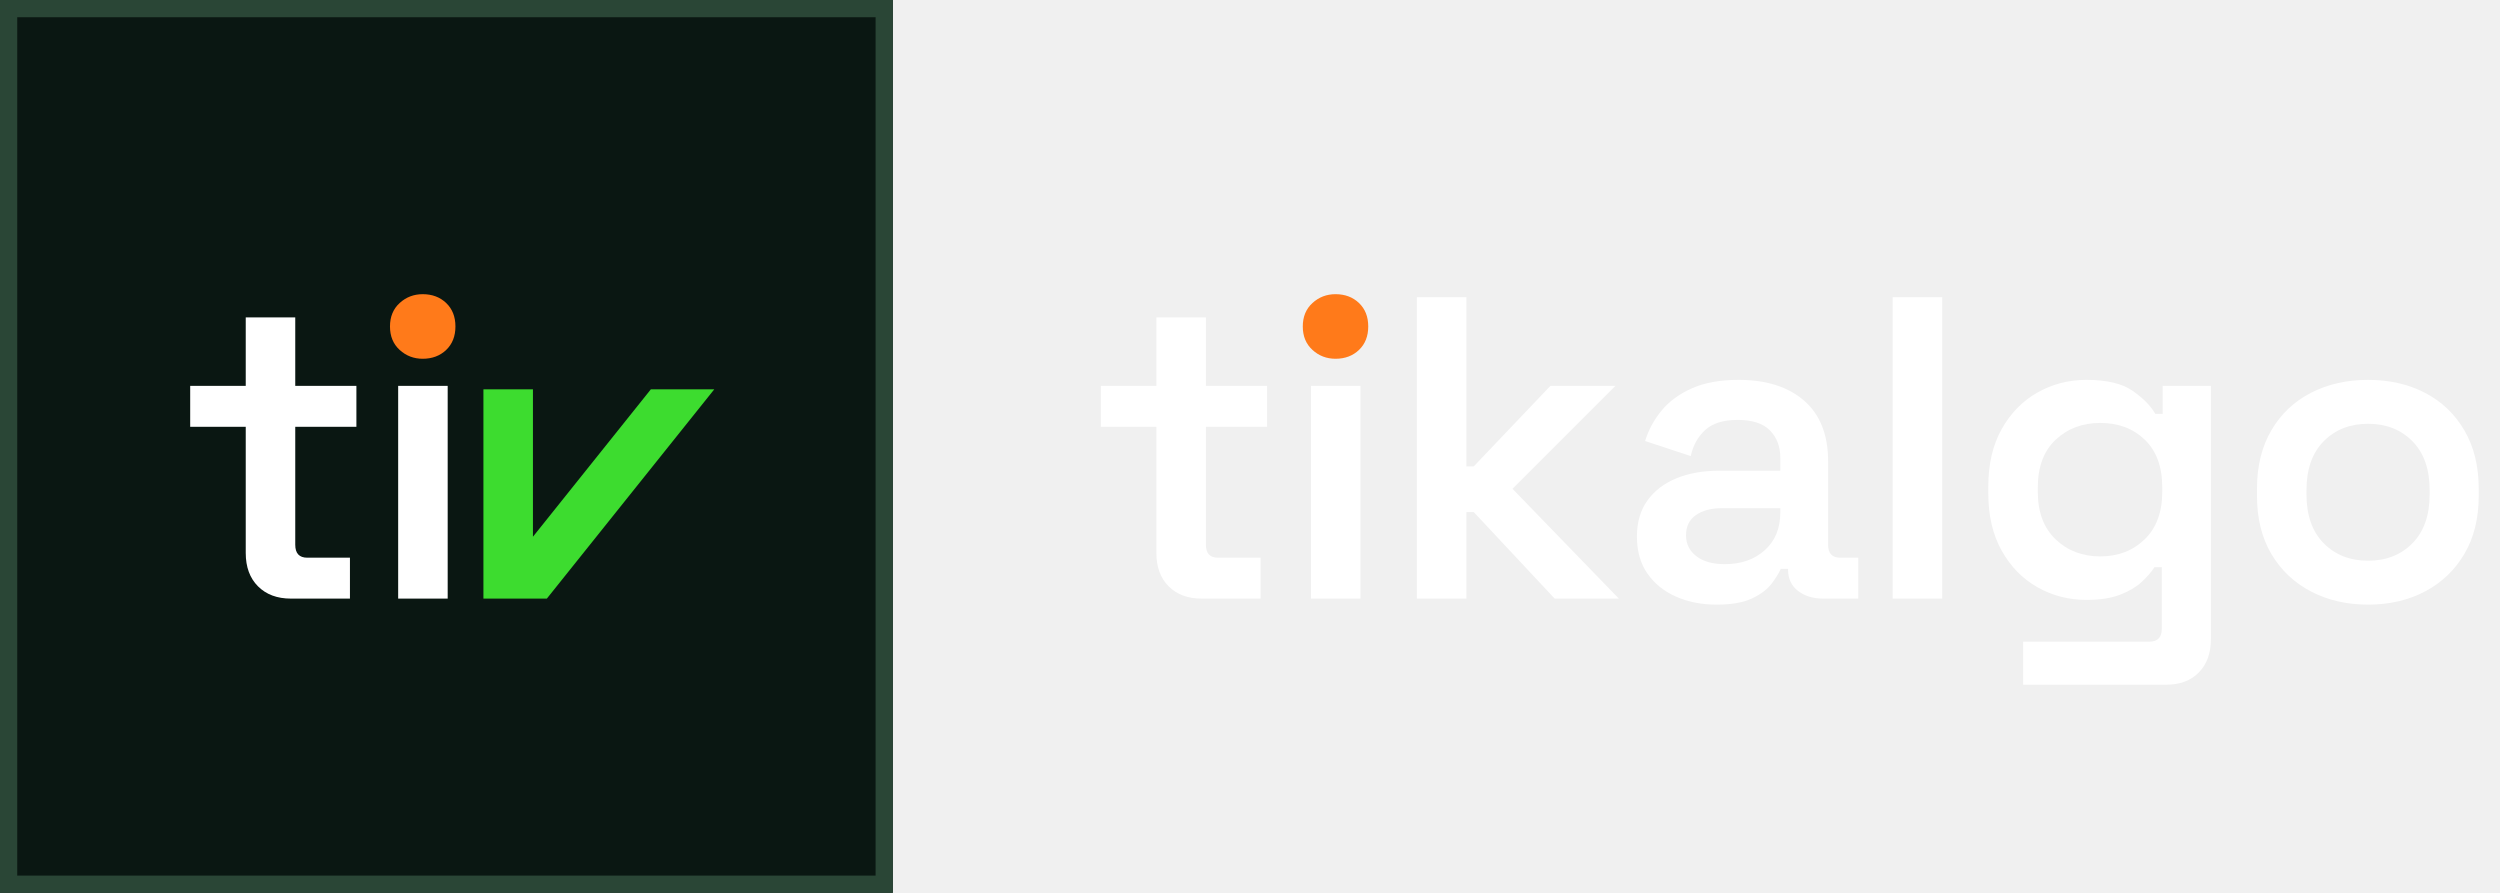
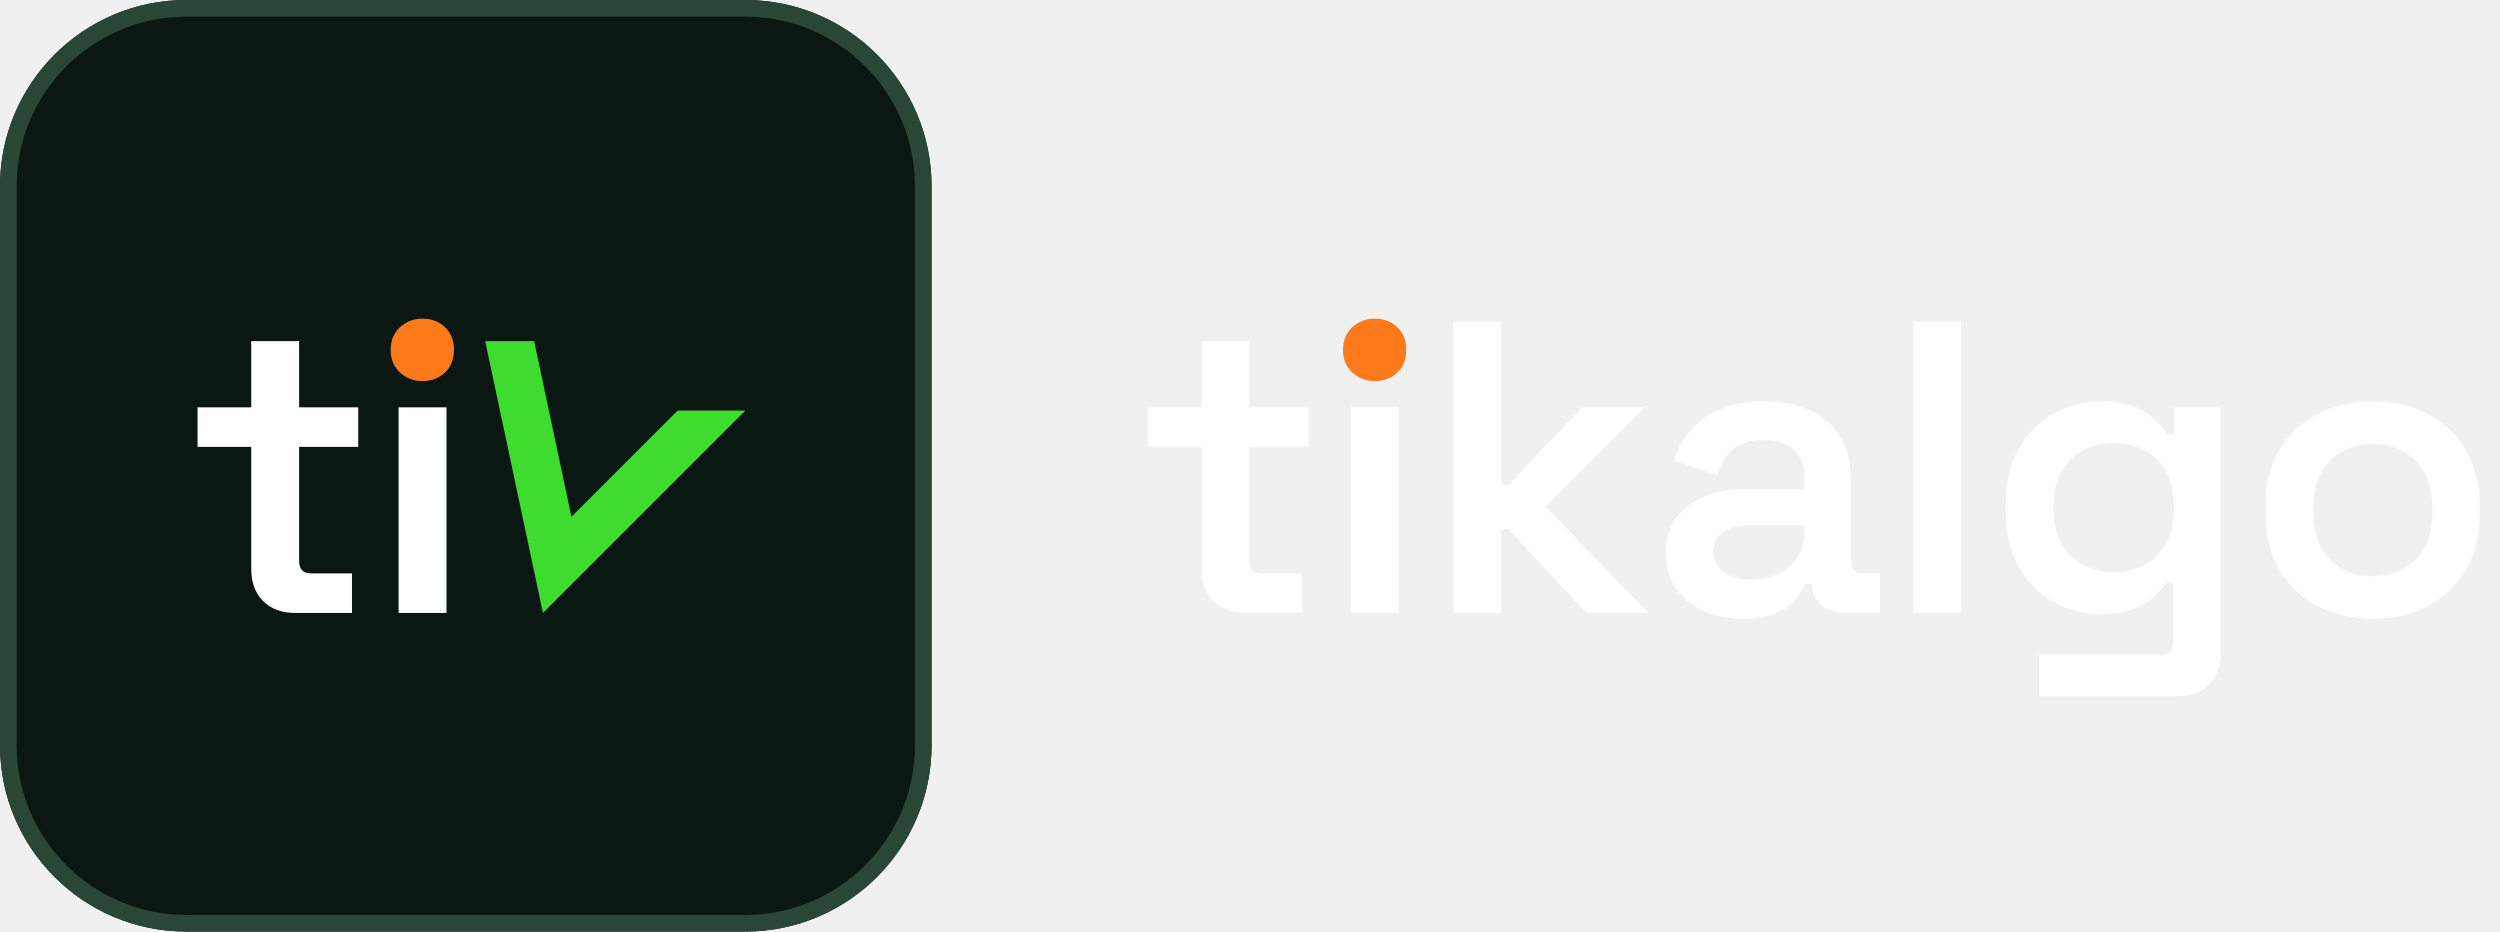
- <svg xmlns="http://www.w3.org/2000/svg" viewBox="0 0 580.6 207.35" role="img" aria-label="tikalgo">
-   <rect width="207.35" height="207.35" fill="#0A1712" />
-   <rect x="2" y="2" width="203.35" height="203.35" fill="none" stroke="#2A4636" stroke-width="4" />
-   <g transform="translate(41.47 139.02)">
+ <svg xmlns="http://www.w3.org/2000/svg" viewBox="0 0 600.6 223.80" role="img" aria-label="tikalgo">
+   <rect width="223.80" height="223.80" rx="44.76" fill="#0A1712" />
+   <rect x="2" y="2" width="219.80" height="219.80" rx="42.76" fill="none" stroke="#2A4636" stroke-width="4" />
+   <g transform="translate(44.76 147.25)">
    <path d="M39.80 0L26.10 0Q21.30 0 18.45-2.85Q15.60-5.70 15.60-10.60L15.60-39.90L2.70-39.90L2.70-49.40L15.60-49.40L15.60-65.30L27.10-65.30L27.10-49.40L41.30-49.40L41.30-39.90L27.10-39.90L27.10-12.50Q27.10-9.50 29.90-9.50L39.80-9.50M62.50 0L51 0L51-49.40L62.50-49.40" fill="#FFFFFF" />
-     <path d="M70.80 -48.60 L70.80 0.00 L85.53 0.00 L124.41 -48.60 L109.68 -48.60 L82.30 -14.37 L82.30 -48.60 Z" fill="#3DDC2F" />
+     <path d="M85.68 0.00 L71.80 -65.30 L83.56 -65.30 L92.52 -23.11 L118.02 -48.60 L134.28 -48.60 Z" fill="#3DDC2F" />
    <path d="M56.70-55.70Q53.60-55.70 51.35-57.75Q49.10-59.80 49.10-63.20Q49.10-66.60 51.35-68.65Q53.60-70.70 56.70-70.70Q60-70.70 62.15-68.65Q64.30-66.60 64.30-63.20Q64.30-59.80 62.15-57.75Q60-55.70 56.70-55.70" fill="#FF7A1A" />
  </g>
-   <g transform="translate(252.96 139.02)">
+   <g transform="translate(273.04 147.25)">
    <g fill="#FFFFFF">
      <path transform="translate(0.00 0)" d="M39.80 0L26.10 0Q21.30 0 18.45-2.85Q15.60-5.70 15.60-10.60L15.60-39.90L2.70-39.90L2.70-49.40L15.60-49.40L15.60-65.30L27.10-65.30L27.10-49.40L41.30-49.40L41.30-39.90L27.10-39.90L27.10-12.50Q27.10-9.50 29.90-9.50L39.80-9.50" />
      <path transform="translate(44.20 0)" d="M18.80 0L7.30 0L7.30-49.40L18.80-49.40" />
      <path transform="translate(68.80 0)" d="M18.80 0L7.30 0L7.30-70L18.80-70L18.80-30.70L20.50-30.70L38.30-49.40L53.40-49.40L29.50-25.50L54.20 0L39.30 0L20.50-20.10L18.80-20.10" />
      <path transform="translate(123.10 0)" d="M22.60 1.40Q17.40 1.40 13.20-0.45Q9-2.30 6.55-5.80Q4.10-9.30 4.10-14.40Q4.10-19.40 6.55-22.80Q9-26.20 13.30-27.95Q17.60-29.70 23.10-29.70L37.40-29.70L37.40-32.70Q37.40-36.60 35-39.05Q32.60-41.50 27.50-41.50Q22.50-41.50 19.95-39.15Q17.40-36.80 16.60-33.10L6-36.60Q7.20-40.50 9.85-43.70Q12.50-46.90 16.90-48.85Q21.30-50.80 27.70-50.80Q37.40-50.80 42.95-45.95Q48.50-41.10 48.50-31.90L48.50-12.50Q48.50-9.50 51.30-9.50L55.50-9.50L55.50 0L47.40 0Q43.80 0 41.50-1.80Q39.20-3.60 39.20-6.70L39.20-6.90L37.50-6.90Q36.90-5.50 35.40-3.50Q33.90-1.50 30.85-0.05Q27.80 1.40 22.60 1.40M24.50-8Q30.20-8 33.80-11.25Q37.40-14.50 37.40-20L37.40-21L23.80-21Q20.10-21 17.80-19.40Q15.50-17.80 15.50-14.70Q15.50-11.70 17.90-9.85Q20.30-8 24.50-8" />
      <path transform="translate(179.30 0)" d="M18.80 0L7.30 0L7.30-70L18.80-70" />
      <path transform="translate(203.90 0)" d="M4.90-24.50L4.90-26Q4.90-33.80 8-39.35Q11.10-44.90 16.30-47.85Q21.50-50.80 27.70-50.80Q34.70-50.80 38.35-48.30Q42-45.80 43.70-42.90L45.40-42.90L45.40-49.40L56.60-49.40L56.60 9.40Q56.60 14.30 53.80 17.15Q51 20 46.20 20L13 20L13 10L42.30 10Q45.20 10 45.20 7L45.20-7.30L43.50-7.30Q42.40-5.60 40.50-3.85Q38.60-2.10 35.50-0.90Q32.40 0.30 27.70 0.30Q21.50 0.30 16.30-2.65Q11.10-5.60 8-11.15Q4.90-16.70 4.90-24.50M30.90-9.80Q37.10-9.80 41.20-13.75Q45.30-17.70 45.30-24.80L45.30-25.80Q45.30-33 41.25-36.90Q37.20-40.80 30.90-40.80Q24.70-40.80 20.55-36.90Q16.40-33 16.40-25.80L16.40-24.80Q16.40-17.70 20.55-13.75Q24.70-9.80 30.90-9.80" />
      <path transform="translate(266.30 0)" d="M30.70 1.40Q23.30 1.40 17.45-1.65Q11.60-4.70 8.25-10.35Q4.90-16 4.90-23.90L4.90-25.50Q4.90-33.40 8.25-39.10Q11.60-44.80 17.45-47.80Q23.30-50.80 30.70-50.80Q38.10-50.80 43.90-47.80Q49.70-44.80 53.05-39.10Q56.40-33.40 56.40-25.50L56.40-23.90Q56.40-16 53.05-10.35Q49.70-4.70 43.90-1.65Q38.10 1.40 30.70 1.40M30.70-8.80Q37-8.80 41-12.85Q45-16.90 45-24.20L45-25.20Q45-32.50 41-36.55Q37-40.60 30.70-40.60Q24.40-40.60 20.40-36.55Q16.40-32.50 16.40-25.20L16.40-24.20Q16.40-16.90 20.40-12.85Q24.40-8.80 30.70-8.80" />
    </g>
    <g fill="#FF7A1A">
      <path transform="translate(44.20 0)" d="M13-55.70Q9.90-55.70 7.65-57.75Q5.40-59.80 5.40-63.20Q5.40-66.60 7.65-68.65Q9.90-70.70 13-70.70Q16.30-70.70 18.45-68.65Q20.60-66.60 20.60-63.20Q20.60-59.80 18.45-57.75Q16.30-55.70 13-55.70" />
    </g>
  </g>
</svg>
